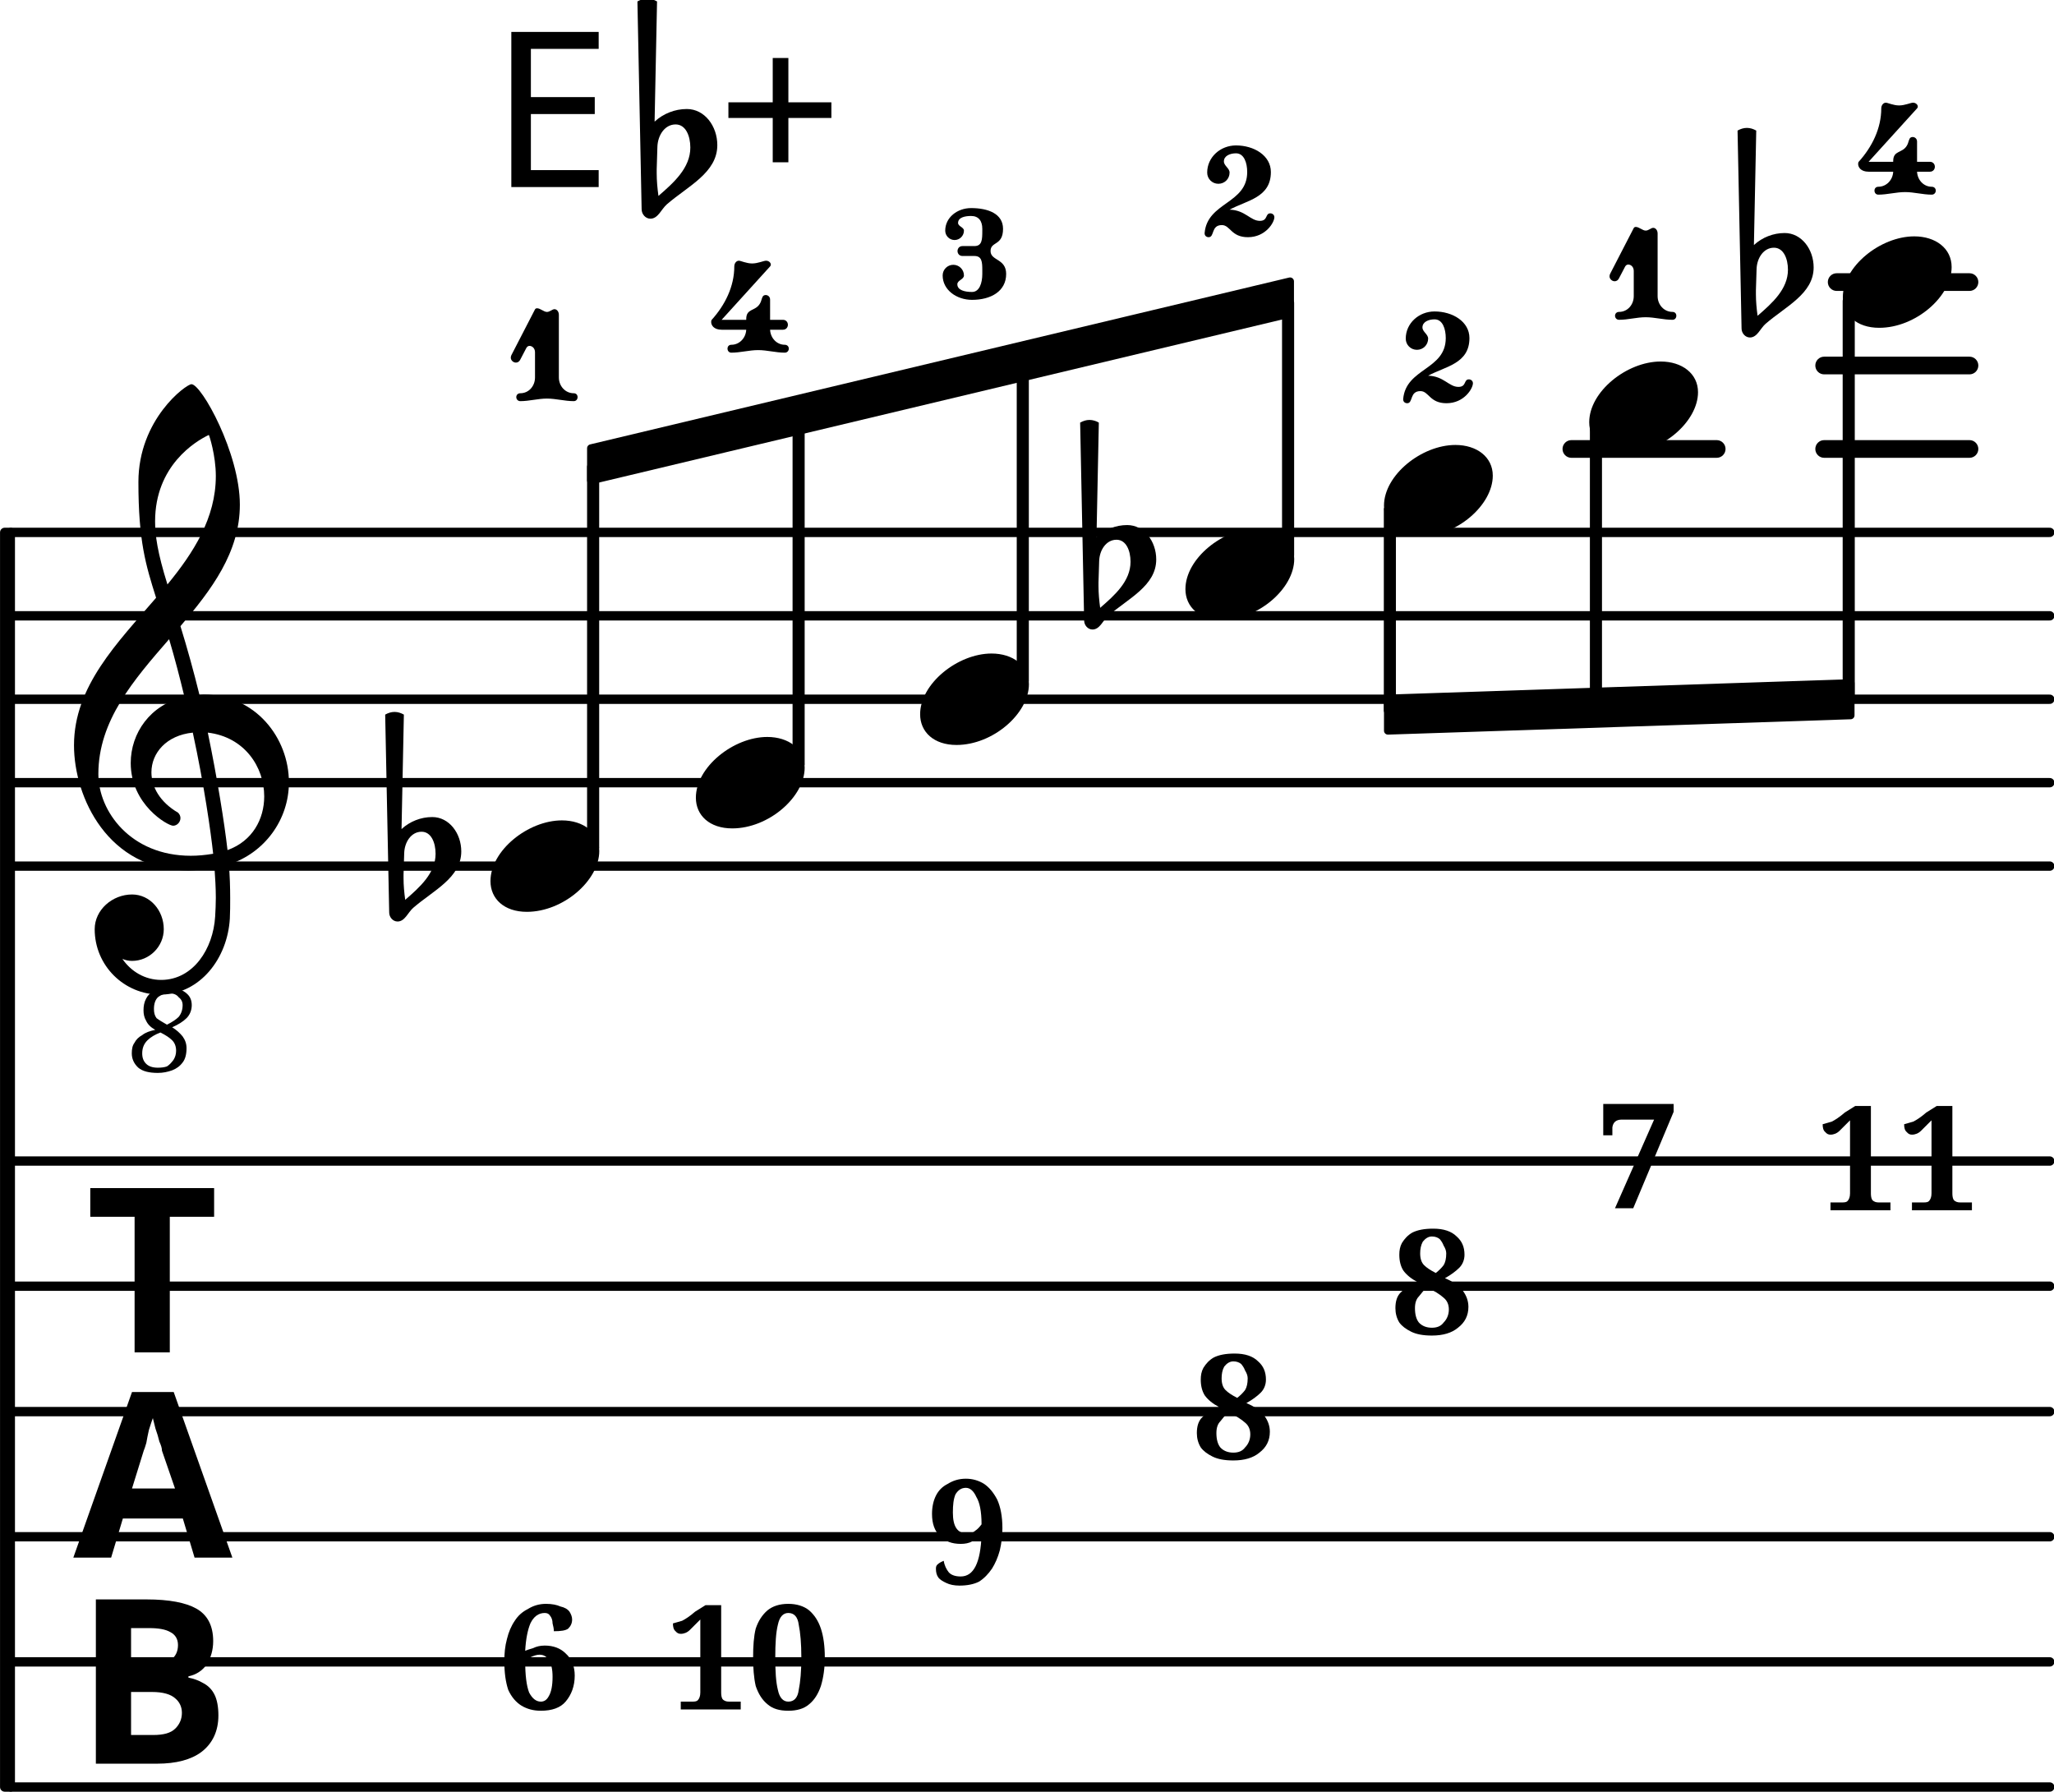
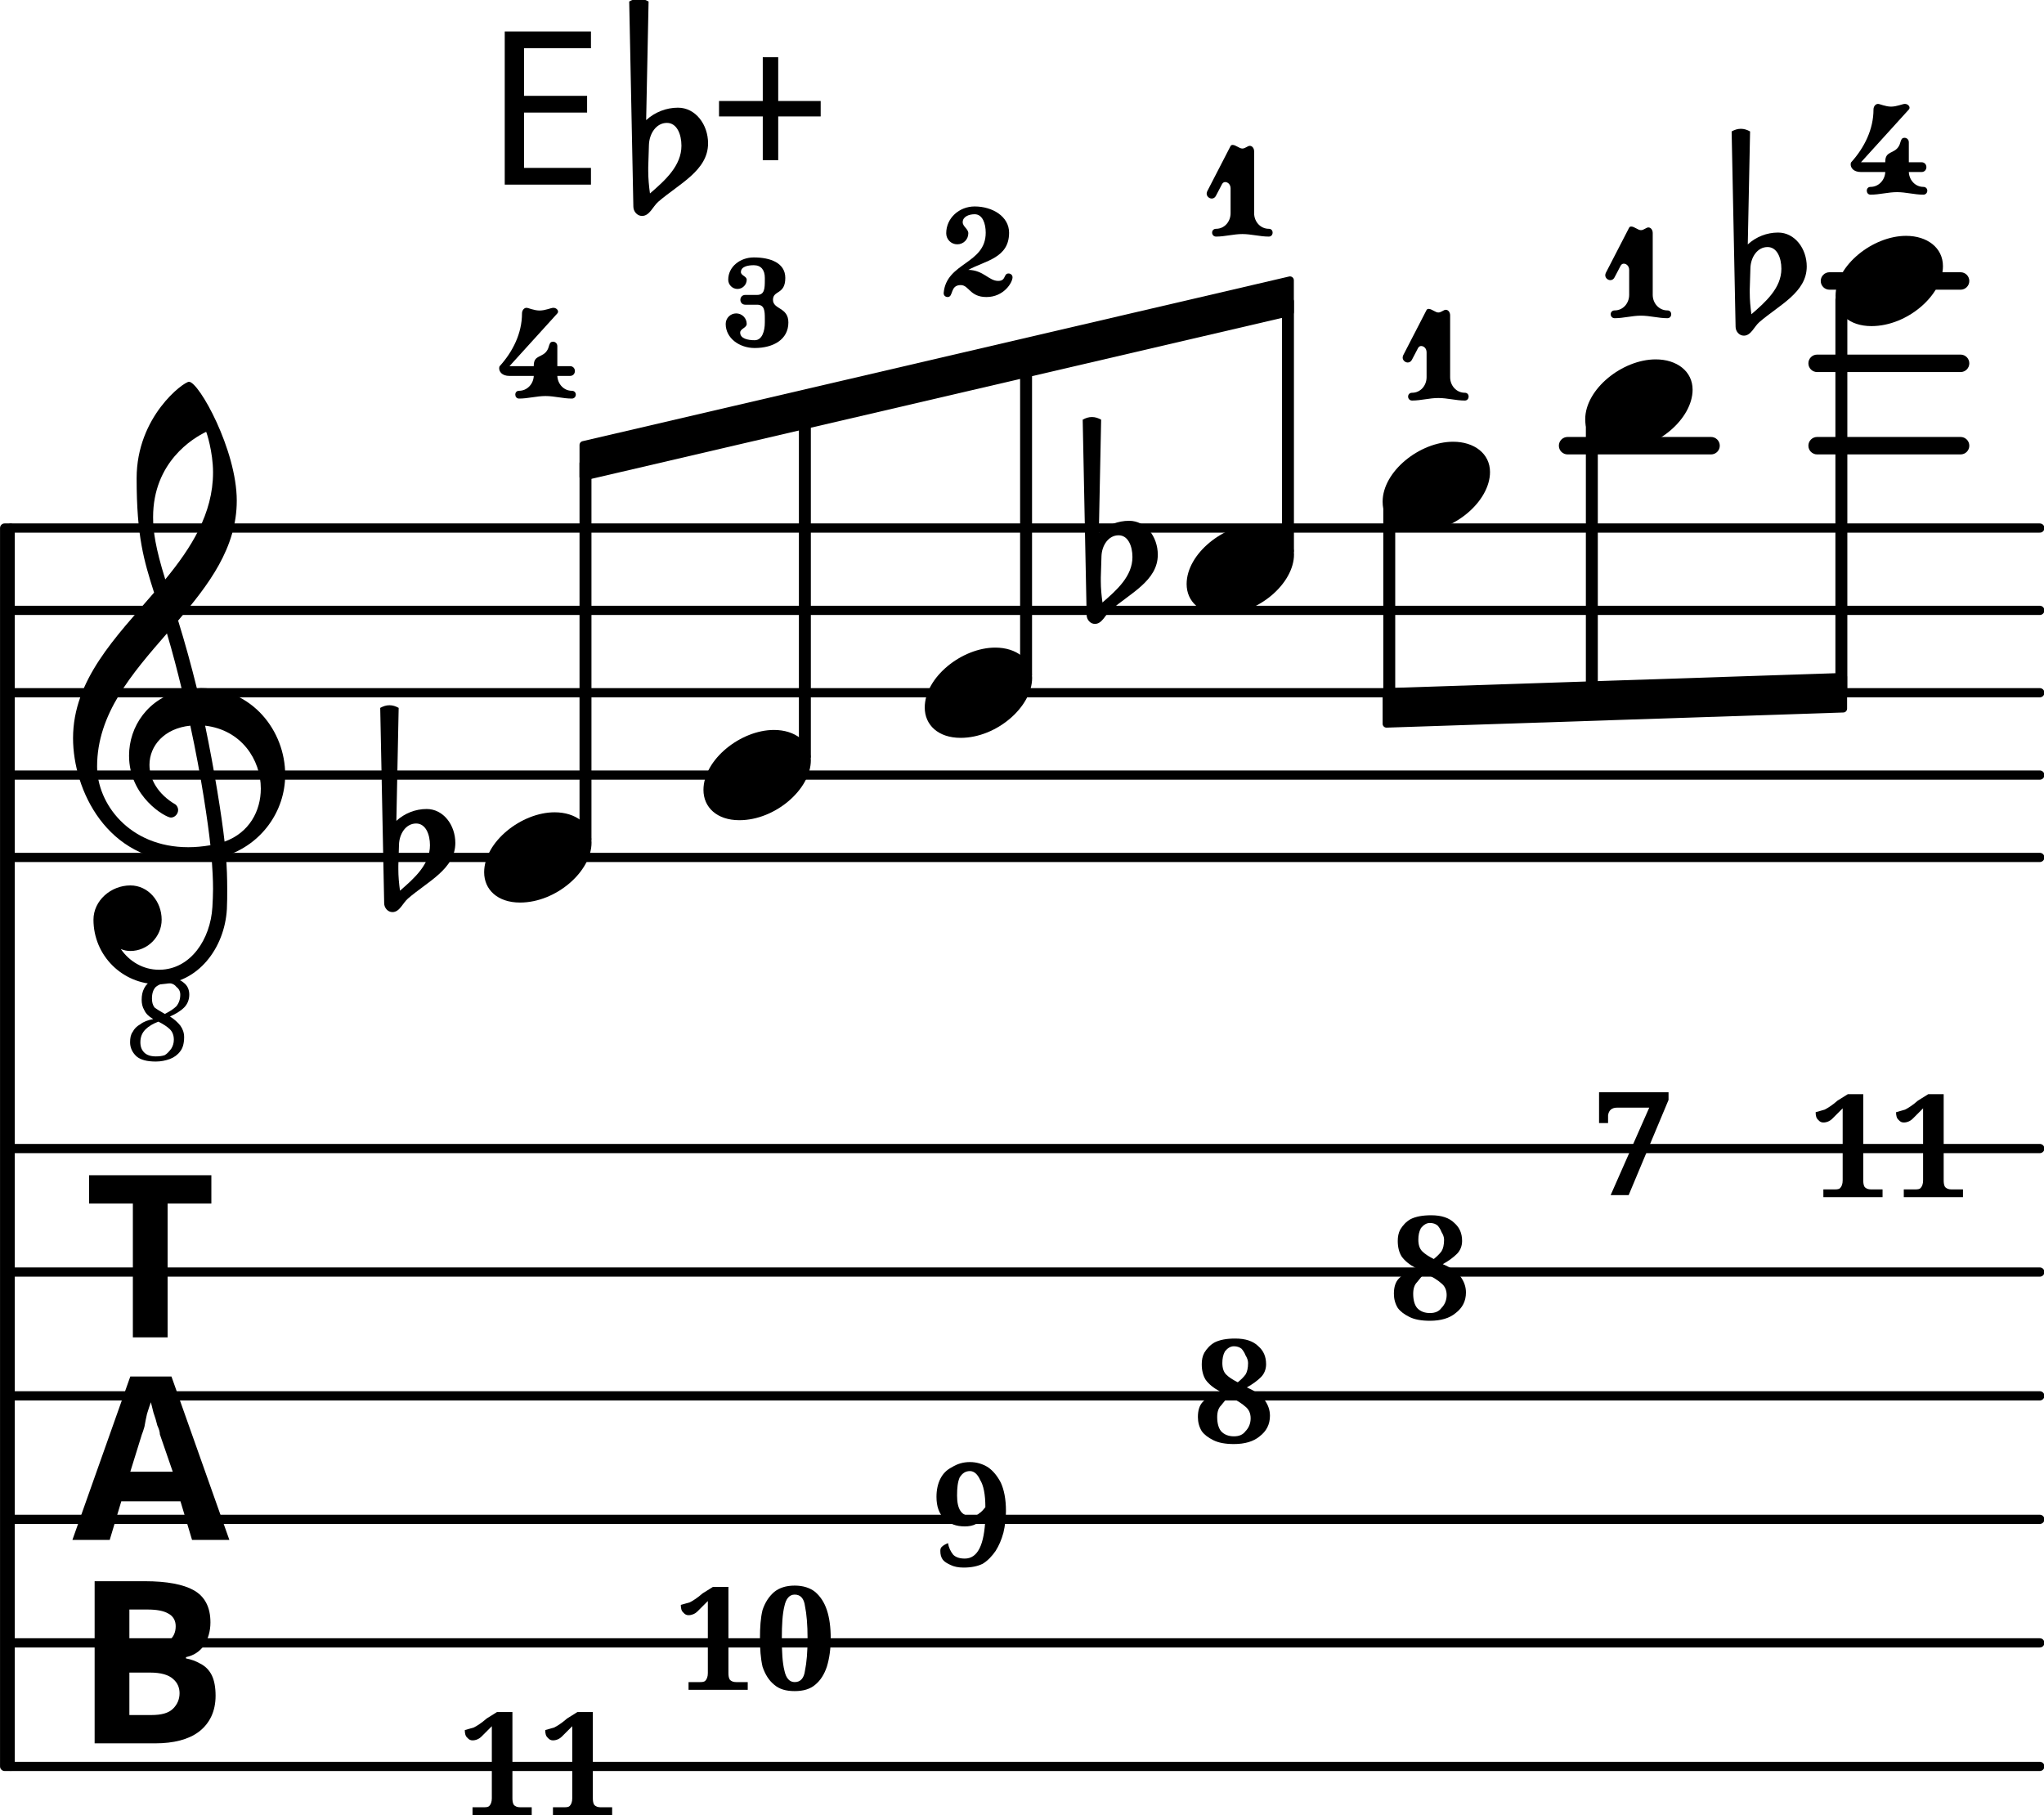
- <svg xmlns="http://www.w3.org/2000/svg" preserveAspectRatio="xMidYMid meet" viewBox="-0.079 -6.139 24.62 21.47">
+ <svg xmlns="http://www.w3.org/2000/svg" preserveAspectRatio="xMidYMid meet" viewBox="-0.079 -6.17 24.82 22.04">
  <g transform="translate(0, -2.758)">
-     <rect x="21.83" y="-0.106" width="1.804" height="0.212" ry="0.106" fill="currentColor" />
+     <rect x="22.03" y="-0.106" width="1.804" height="0.212" ry="0.106" fill="currentColor" />
  </g>
  <g transform="translate(0, -1.758)">
-     <rect x="21.68" y="-0.106" width="1.954" height="0.212" ry="0.106" fill="currentColor" />
+     <rect x="21.88" y="-0.106" width="1.954" height="0.212" ry="0.106" fill="currentColor" />
  </g>
  <g transform="translate(0, -0.7578)">
-     <rect x="21.68" y="-0.106" width="1.954" height="0.212" ry="0.106" fill="currentColor" />
+     <rect x="21.88" y="-0.106" width="1.954" height="0.212" ry="0.106" fill="currentColor" />
  </g>
  <g transform="translate(0, -0.7578)">
-     <rect x="18.65" y="-0.106" width="1.954" height="0.212" ry="0.106" fill="currentColor" />
+     <rect x="18.85" y="-0.106" width="1.954" height="0.212" ry="0.106" fill="currentColor" />
  </g>
  <g transform="translate(0, 4.242)">
-     <line stroke-linejoin="round" stroke-linecap="round" stroke-width="0.112" stroke="currentColor" x1="0.056" y1="0" x2="24.49" y2="0" />
+     <line stroke-linejoin="round" stroke-linecap="round" stroke-width="0.112" stroke="currentColor" x1="0.056" y1="0" x2="24.69" y2="0" />
  </g>
  <g transform="translate(0, 3.242)">
-     <line stroke-linejoin="round" stroke-linecap="round" stroke-width="0.112" stroke="currentColor" x1="0.056" y1="0" x2="24.49" y2="0" />
+     <line stroke-linejoin="round" stroke-linecap="round" stroke-width="0.112" stroke="currentColor" x1="0.056" y1="0" x2="24.69" y2="0" />
  </g>
  <g transform="translate(0, 2.242)">
-     <line stroke-linejoin="round" stroke-linecap="round" stroke-width="0.112" stroke="currentColor" x1="0.056" y1="0" x2="24.49" y2="0" />
+     <line stroke-linejoin="round" stroke-linecap="round" stroke-width="0.112" stroke="currentColor" x1="0.056" y1="0" x2="24.69" y2="0" />
  </g>
  <g transform="translate(0, 1.242)">
-     <line stroke-linejoin="round" stroke-linecap="round" stroke-width="0.112" stroke="currentColor" x1="0.056" y1="0" x2="24.49" y2="0" />
+     <line stroke-linejoin="round" stroke-linecap="round" stroke-width="0.112" stroke="currentColor" x1="0.056" y1="0" x2="24.69" y2="0" />
  </g>
  <g transform="translate(0, 0.2422)">
-     <line stroke-linejoin="round" stroke-linecap="round" stroke-width="0.112" stroke="currentColor" x1="0.056" y1="0" x2="24.49" y2="0" />
+     <line stroke-linejoin="round" stroke-linecap="round" stroke-width="0.112" stroke="currentColor" x1="0.056" y1="0" x2="24.69" y2="0" />
  </g>
  <g transform="translate(0, 15.28)">
-     <line stroke-linejoin="round" stroke-linecap="round" stroke-width="0.112" stroke="currentColor" x1="0.056" y1="0" x2="24.49" y2="0" />
+     <line stroke-linejoin="round" stroke-linecap="round" stroke-width="0.112" stroke="currentColor" x1="0.056" y1="0" x2="24.69" y2="0" />
  </g>
  <g transform="translate(0, 13.78)">
-     <line stroke-linejoin="round" stroke-linecap="round" stroke-width="0.112" stroke="currentColor" x1="0.056" y1="0" x2="24.49" y2="0" />
+     <line stroke-linejoin="round" stroke-linecap="round" stroke-width="0.112" stroke="currentColor" x1="0.056" y1="0" x2="24.69" y2="0" />
  </g>
  <g transform="translate(0, 12.28)">
-     <line stroke-linejoin="round" stroke-linecap="round" stroke-width="0.112" stroke="currentColor" x1="0.056" y1="0" x2="24.49" y2="0" />
+     <line stroke-linejoin="round" stroke-linecap="round" stroke-width="0.112" stroke="currentColor" x1="0.056" y1="0" x2="24.69" y2="0" />
  </g>
  <g transform="translate(0, 10.78)">
-     <line stroke-linejoin="round" stroke-linecap="round" stroke-width="0.112" stroke="currentColor" x1="0.056" y1="0" x2="24.49" y2="0" />
+     <line stroke-linejoin="round" stroke-linecap="round" stroke-width="0.112" stroke="currentColor" x1="0.056" y1="0" x2="24.69" y2="0" />
  </g>
  <g transform="translate(0, 9.277)">
-     <line stroke-linejoin="round" stroke-linecap="round" stroke-width="0.112" stroke="currentColor" x1="0.056" y1="0" x2="24.49" y2="0" />
+     <line stroke-linejoin="round" stroke-linecap="round" stroke-width="0.112" stroke="currentColor" x1="0.056" y1="0" x2="24.69" y2="0" />
  </g>
  <g transform="translate(0, 7.777)">
-     <line stroke-linejoin="round" stroke-linecap="round" stroke-width="0.112" stroke="currentColor" x1="0.056" y1="0" x2="24.49" y2="0" />
+     <line stroke-linejoin="round" stroke-linecap="round" stroke-width="0.112" stroke="currentColor" x1="0.056" y1="0" x2="24.69" y2="0" />
  </g>
-   <g transform="translate(16.51, 2.426)">
+   <g transform="translate(16.71, 2.426)">
    <polygon stroke-linejoin="round" stroke-linecap="round" stroke-width="0.094" fill="currentColor" stroke="currentColor" points="5.593 -0.377 5.593 0.009 0.047 0.193 0.047 -0.193" />
  </g>
  <g transform="translate(6.958, -0.5736)">
-     <polygon stroke-linejoin="round" stroke-linecap="round" stroke-width="0.094" fill="currentColor" stroke="currentColor" points="8.426 -2.193 8.426 -1.807 0.047 0.193 0.047 -0.193" />
+     <polygon stroke-linejoin="round" stroke-linecap="round" stroke-width="0.094" fill="currentColor" stroke="currentColor" points="8.627 -2.193 8.627 -1.807 0.047 0.193 0.047 -0.193" />
  </g>
-   <g transform="translate(5.8, -3.897)">
+   <g transform="translate(5.8, -3.928)">
    <text font-family="sans" font-size="2.616" text-anchor="start" fill="currentColor">
      <tspan>E</tspan>
    </text>
  </g>
-   <g transform="translate(7.679, -4.215)">
+   <g transform="translate(7.679, -4.245)">
    <path transform="scale(0.0042, -0.0042)" d="M29 39l-2 -64v-11c0 -22 2 -43 5 -65c44 38 91 80 91 138c0 33 -13 66 -42 66c-31 0 -51 -31 -52 -64zM-28 454c9 5 18 8 28 8s19 -3 28 -8l-7 -343c25 23 58 36 92 36c51 0 87 -49 87 -103c0 -79 -84 -117 -144 -169c-16 -14 -25 -41 -47 -41c-14 0 -25 13 -25 27z" fill="currentColor" />
  </g>
-   <g transform="translate(8.527, -3.897)">
+   <g transform="translate(8.527, -3.928)">
    <text font-family="sans" font-size="2.616" text-anchor="start" fill="currentColor">
      <tspan>+</tspan>
    </text>
  </g>
  <g transform="translate(5.8, 4.242)">
    <path transform="scale(0.004, -0.004)" d="M0 -45c0 92 113 182 214 182c64 0 112 -36 112 -92c0 -88 -108 -182 -217 -182c-68 0 -109 39 -109 92z" fill="currentColor" />
  </g>
-   <g transform="translate(6.05, -1.331)">
-     <path transform="scale(0.0022, -0.0022)" d="M194 486c16 0 29 15 41 15c13 0 24 -13 24 -31v-341c0 -47 35 -86 81 -86c14 0 21 -10 21 -21s-7 -22 -21 -22c-49 0 -97 14 -146 14s-96 -14 -145 -14c-14 0 -22 11 -22 22s8 21 22 21c46 0 80 39 80 86v137c0 23 -16 35 -30 35c-7 0 -13 -4 -17 -11l-34 -65 c-5 -10 -14 -15 -23 -15c-14 0 -28 12 -28 27c0 4 1 8 3 13l129 250c2 4 7 6 11 6c18 0 37 -20 54 -20z" fill="currentColor" />
+   <g transform="translate(5.989, -1.33)">
+     <path transform="scale(0.0022, -0.0022)" d="M148 501c10 0 41 -15 72 -15c32 0 63 15 76 15c15 0 26 -11 26 -21c0 -4 -1 -7 -4 -10l-264 -291h134v4c0 60 50 41 75 85c7 11 8 24 14 36c3 7 10 10 17 10c11 0 24 -8 24 -25v-110h70c18 0 27 -14 27 -27s-9 -27 -27 -27h-70c2 -45 36 -82 80 -82c14 0 22 -10 22 -21 s-8 -22 -22 -22c-49 0 -96 14 -145 14s-97 -14 -146 -14c-14 0 -21 11 -21 22s7 21 21 21c44 0 79 37 81 82h-134c-43 0 -57 25 -57 42c0 5 1 10 3 12c73 81 123 182 123 291c0 17 11 31 25 31z" fill="currentColor" />
  </g>
  <g transform="translate(0.8, 3.242)">
    <path transform="scale(0.004, -0.004)" d="M265 -635h-5c-108 0 -196 87 -196 196c0 58 53 104 112 104c54 0 95 -48 95 -104c0 -52 -43 -95 -95 -95c-10 0 -20 2 -29 6c26 -38 68 -63 116 -63h3zM403 150c28 -135 50 -272 59 -352c75 27 110 93 110 161c0 88 -59 178 -169 191zM75 26c0 -112 97 -245 277 -245 c21 0 43 2 67 6c-7 65 -27 206 -61 363c-79 -8 -124 -61 -124 -119c0 -43 25 -89 80 -121c5 -5 7 -11 7 -16c0 -12 -10 -23 -22 -23c-16 0 -127 63 -127 188c0 89 58 175 161 198c-14 58 -29 116 -46 173c-106 -122 -212 -244 -212 -404zM354 1194c30 0 145 -207 145 -361 c0 -143 -85 -255 -178 -364c21 -68 40 -137 57 -206c4 0 8 1 12 1c156 0 256 -130 256 -263c0 -113 -74 -212 -180 -246c3 -34 4 -68 4 -102c0 -20 0 -40 -1 -60c-7 -120 -89 -225 -204 -228l1 44c93 2 153 92 159 190c1 19 2 37 2 56c0 30 -2 60 -4 90 c-28 -5 -54 -8 -79 -8c-240 0 -342 219 -342 375c0 177 130 307 246 442c-31 98 -53 170 -53 347c0 188 143 293 159 293zM427 919c0 62 -20 123 -21 123c-40 -19 -161 -92 -161 -259c0 -42 7 -93 37 -189c78 95 145 199 145 325z" fill="currentColor" />
  </g>
  <g transform="translate(1.485, 6.705)">
    <text font-family="serif" font-style="italic" font-size="1.386" text-anchor="start" fill="currentColor">
      <tspan>8</tspan>
    </text>
  </g>
-   <g transform="translate(5.888, 14.35)">
+   <g transform="translate(5.487, 15.87)">
    <text font-family="serif" font-weight="bold" font-size="1.746" text-anchor="start" fill="currentColor">
-       <tspan>6</tspan>
+       <tspan>11</tspan>
    </text>
  </g>
  <g transform="translate(0.9406, 10.07)">
    <text font-family="sans" font-weight="bold" font-size="2.772" text-anchor="start" fill="currentColor">
      <tspan>T</tspan>
    </text>
  </g>
  <g transform="translate(0.8, 12.53)">
    <text font-family="sans" font-weight="bold" font-size="2.772" text-anchor="start" fill="currentColor">
      <tspan>A</tspan>
    </text>
  </g>
  <g transform="translate(0.8201, 15)">
    <text font-family="sans" font-weight="bold" font-size="2.772" text-anchor="start" fill="currentColor">
      <tspan>B</tspan>
    </text>
  </g>
  <g transform="translate(7.03, 2.242)">
-     <rect x="-0.072" y="-2.833" width="0.145" height="4.654" ry="0.047" fill="currentColor" />
+     <rect x="-0.072" y="-2.833" width="0.145" height="4.653" ry="0.047" fill="currentColor" />
  </g>
  <g transform="translate(4.65, 4.242)">
    <path transform="scale(0.004, -0.004)" d="M29 39l-2 -64v-11c0 -22 2 -43 5 -65c44 38 91 80 91 138c0 33 -13 66 -42 66c-31 0 -51 -31 -52 -64zM-28 454c9 5 18 8 28 8s19 -3 28 -8l-7 -343c25 23 58 36 92 36c51 0 87 -49 87 -103c0 -79 -84 -117 -144 -169c-16 -14 -25 -41 -47 -41c-14 0 -25 13 -25 27z" fill="currentColor" />
  </g>
-   <g transform="translate(8.262, 3.242)">
+   <g transform="translate(8.463, 3.242)">
    <path transform="scale(0.004, -0.004)" d="M0 -45c0 92 113 182 214 182c64 0 112 -36 112 -92c0 -88 -108 -182 -217 -182c-68 0 -109 39 -109 92z" fill="currentColor" />
  </g>
-   <g transform="translate(8.452, -1.912)">
-     <path transform="scale(0.0022, -0.0022)" d="M148 501c10 0 41 -15 72 -15c32 0 63 15 76 15c15 0 26 -11 26 -21c0 -4 -1 -7 -4 -10l-264 -291h134v4c0 60 50 41 75 85c7 11 8 24 14 36c3 7 10 10 17 10c11 0 24 -8 24 -25v-110h70c18 0 27 -14 27 -27s-9 -27 -27 -27h-70c2 -45 36 -82 80 -82c14 0 22 -10 22 -21 s-8 -22 -22 -22c-49 0 -96 14 -145 14s-97 -14 -146 -14c-14 0 -21 11 -21 22s7 21 21 21c44 0 79 37 81 82h-134c-43 0 -57 25 -57 42c0 5 1 10 3 12c73 81 123 182 123 291c0 17 11 31 25 31z" fill="currentColor" />
+   <g transform="translate(8.733, -1.944)">
+     <path transform="scale(0.0022, -0.0022)" d="M261 266c0 -54 85 -40 85 -125c0 -94 -83 -141 -186 -141c-84 0 -160 54 -160 133c0 32 26 58 58 58s58 -26 58 -58c0 -22 -36 -26 -36 -48c0 -33 42 -42 80 -42c41 0 56 50 56 98v21c0 44 -2 77 -43 77h-65c-18 0 -27 14 -27 27s9 27 27 27h65c42 0 43 36 43 83v11 c0 43 -20 70 -61 70c-34 0 -71 -8 -71 -38c0 -19 32 -23 32 -42c0 -28 -23 -51 -51 -51s-51 23 -51 51c0 72 66 123 141 123c93 0 174 -31 174 -113c0 -94 -68 -67 -68 -121z" fill="currentColor" />
  </g>
-   <g transform="translate(7.909, 14.35)">
+   <g transform="translate(8.11, 14.35)">
    <text font-family="serif" font-weight="bold" font-size="1.746" text-anchor="start" fill="currentColor">
      <tspan>10</tspan>
    </text>
  </g>
-   <g transform="translate(9.493, 2.242)">
-     <rect x="-0.072" y="-3.414" width="0.145" height="4.235" ry="0.047" fill="currentColor" />
+   <g transform="translate(9.694, 2.242)">
+     <rect x="-0.072" y="-3.447" width="0.145" height="4.267" ry="0.047" fill="currentColor" />
  </g>
-   <g transform="translate(10.95, 2.242)">
+   <g transform="translate(11.15, 2.242)">
    <path transform="scale(0.004, -0.004)" d="M0 -45c0 92 113 182 214 182c64 0 112 -36 112 -92c0 -88 -108 -182 -217 -182c-68 0 -109 39 -109 92z" fill="currentColor" />
  </g>
-   <g transform="translate(11.22, -2.545)">
-     <path transform="scale(0.0022, -0.0022)" d="M261 266c0 -54 85 -40 85 -125c0 -94 -83 -141 -186 -141c-84 0 -160 54 -160 133c0 32 26 58 58 58s58 -26 58 -58c0 -22 -36 -26 -36 -48c0 -33 42 -42 80 -42c41 0 56 50 56 98v21c0 44 -2 77 -43 77h-65c-18 0 -27 14 -27 27s9 27 27 27h65c42 0 43 36 43 83v11 c0 43 -20 70 -61 70c-34 0 -71 -8 -71 -38c0 -19 32 -23 32 -42c0 -28 -23 -51 -51 -51s-51 23 -51 51c0 72 66 123 141 123c93 0 174 -31 174 -113c0 -94 -68 -67 -68 -121z" fill="currentColor" />
+   <g transform="translate(11.38, -2.563)">
+     <path transform="scale(0.0022, -0.0022)" d="M94 66c-60 0 -39 -66 -72 -66c-11 0 -22 7 -22 21v2c15 169 232 158 232 332c0 50 -17 102 -61 102c-33 0 -66 -14 -66 -44c0 -24 31 -37 31 -61c0 -34 -27 -61 -61 -61s-61 27 -61 61c0 84 72 148 157 148c98 0 190 -55 190 -145c0 -140 -131 -154 -225 -205 c85 -2 113 -61 165 -61c45 0 28 41 57 41c11 0 22 -8 22 -21c0 -29 -48 -109 -144 -109c-92 0 -96 66 -142 66z" fill="currentColor" />
  </g>
-   <g transform="translate(11.03, 12.85)">
+   <g transform="translate(11.23, 12.85)">
    <text font-family="serif" font-weight="bold" font-size="1.746" text-anchor="start" fill="currentColor">
      <tspan>9</tspan>
    </text>
  </g>
-   <g transform="translate(12.18, 2.242)">
-     <rect x="-0.072" y="-4.048" width="0.145" height="3.868" ry="0.047" fill="currentColor" />
+   <g transform="translate(12.38, 2.242)">
+     <rect x="-0.072" y="-4.065" width="0.145" height="3.886" ry="0.047" fill="currentColor" />
  </g>
-   <g transform="translate(14.13, 0.7422)">
+   <g transform="translate(14.33, 0.7422)">
    <path transform="scale(0.004, -0.004)" d="M0 -45c0 92 113 182 214 182c64 0 112 -36 112 -92c0 -88 -108 -182 -217 -182c-68 0 -109 39 -109 92z" fill="currentColor" />
  </g>
-   <g transform="translate(14.36, -3.296)">
-     <path transform="scale(0.0022, -0.0022)" d="M94 66c-60 0 -39 -66 -72 -66c-11 0 -22 7 -22 21v2c15 169 232 158 232 332c0 50 -17 102 -61 102c-33 0 -66 -14 -66 -44c0 -24 31 -37 31 -61c0 -34 -27 -61 -61 -61s-61 27 -61 61c0 84 72 148 157 148c98 0 190 -55 190 -145c0 -140 -131 -154 -225 -205 c85 -2 113 -61 165 -61c45 0 28 41 57 41c11 0 22 -8 22 -21c0 -29 -48 -109 -144 -109c-92 0 -96 66 -142 66z" fill="currentColor" />
+   <g transform="translate(14.58, -3.297)">
+     <path transform="scale(0.0022, -0.0022)" d="M194 486c16 0 29 15 41 15c13 0 24 -13 24 -31v-341c0 -47 35 -86 81 -86c14 0 21 -10 21 -21s-7 -22 -21 -22c-49 0 -97 14 -146 14s-96 -14 -145 -14c-14 0 -22 11 -22 22s8 21 22 21c46 0 80 39 80 86v137c0 23 -16 35 -30 35c-7 0 -13 -4 -17 -11l-34 -65 c-5 -10 -14 -15 -23 -15c-14 0 -28 12 -28 27c0 4 1 8 3 13l129 250c2 4 7 6 11 6c18 0 37 -20 54 -20z" fill="currentColor" />
  </g>
-   <g transform="translate(14.22, 11.35)">
+   <g transform="translate(14.42, 11.35)">
    <text font-family="serif" font-weight="bold" font-size="1.746" text-anchor="start" fill="currentColor">
      <tspan>8</tspan>
    </text>
  </g>
-   <g transform="translate(15.36, 2.242)">
-     <rect x="-0.072" y="-4.799" width="0.145" height="3.119" ry="0.047" fill="currentColor" />
+   <g transform="translate(15.56, 2.242)">
+     <rect x="-0.072" y="-4.799" width="0.145" height="3.12" ry="0.047" fill="currentColor" />
  </g>
  <g transform="translate(-0.0786, 7.759)">
    <rect x="0" y="-7.573" width="0.179" height="15.15" ry="0.056" fill="currentColor" />
  </g>
-   <g transform="translate(16.51, -0.2578)">
+   <g transform="translate(16.71, -0.2578)">
    <path transform="scale(0.004, -0.004)" d="M0 -45c0 92 113 182 214 182c64 0 112 -36 112 -92c0 -88 -108 -182 -217 -182c-68 0 -109 39 -109 92z" fill="currentColor" />
  </g>
-   <g transform="translate(16.74, -1.306)">
-     <path transform="scale(0.0022, -0.0022)" d="M94 66c-60 0 -39 -66 -72 -66c-11 0 -22 7 -22 21v2c15 169 232 158 232 332c0 50 -17 102 -61 102c-33 0 -66 -14 -66 -44c0 -24 31 -37 31 -61c0 -34 -27 -61 -61 -61s-61 27 -61 61c0 84 72 148 157 148c98 0 190 -55 190 -145c0 -140 -131 -154 -225 -205 c85 -2 113 -61 165 -61c45 0 28 41 57 41c11 0 22 -8 22 -21c0 -29 -48 -109 -144 -109c-92 0 -96 66 -142 66z" fill="currentColor" />
+   <g transform="translate(16.96, -1.306)">
+     <path transform="scale(0.0022, -0.0022)" d="M194 486c16 0 29 15 41 15c13 0 24 -13 24 -31v-341c0 -47 35 -86 81 -86c14 0 21 -10 21 -21s-7 -22 -21 -22c-49 0 -97 14 -146 14s-96 -14 -145 -14c-14 0 -22 11 -22 22s8 21 22 21c46 0 80 39 80 86v137c0 23 -16 35 -30 35c-7 0 -13 -4 -17 -11l-34 -65 c-5 -10 -14 -15 -23 -15c-14 0 -28 12 -28 27c0 4 1 8 3 13l129 250c2 4 7 6 11 6c18 0 37 -20 54 -20z" fill="currentColor" />
  </g>
-   <g transform="translate(16.6, 9.853)">
+   <g transform="translate(16.8, 9.853)">
    <text font-family="serif" font-weight="bold" font-size="1.746" text-anchor="start" fill="currentColor">
      <tspan>8</tspan>
    </text>
  </g>
-   <g transform="translate(16.58, 2.242)">
+   <g transform="translate(16.79, 2.242)">
    <rect x="-0.072" y="-2.321" width="0.145" height="2.502" ry="0.047" fill="currentColor" />
  </g>
-   <g transform="translate(18.97, -1.258)">
+   <g transform="translate(19.17, -1.258)">
    <path transform="scale(0.004, -0.004)" d="M0 -45c0 92 113 182 214 182c64 0 112 -36 112 -92c0 -88 -108 -182 -217 -182c-68 0 -109 39 -109 92z" fill="currentColor" />
  </g>
-   <g transform="translate(19.22, -2.306)">
+   <g transform="translate(19.42, -2.306)">
    <path transform="scale(0.0022, -0.0022)" d="M194 486c16 0 29 15 41 15c13 0 24 -13 24 -31v-341c0 -47 35 -86 81 -86c14 0 21 -10 21 -21s-7 -22 -21 -22c-49 0 -97 14 -146 14s-96 -14 -145 -14c-14 0 -22 11 -22 22s8 21 22 21c46 0 80 39 80 86v137c0 23 -16 35 -30 35c-7 0 -13 -4 -17 -11l-34 -65 c-5 -10 -14 -15 -23 -15c-14 0 -28 12 -28 27c0 4 1 8 3 13l129 250c2 4 7 6 11 6c18 0 37 -20 54 -20z" fill="currentColor" />
  </g>
-   <g transform="translate(19.06, 8.343)">
+   <g transform="translate(19.26, 8.343)">
    <text font-family="serif" font-weight="bold" font-size="1.746" text-anchor="start" fill="currentColor">
      <tspan>7</tspan>
    </text>
  </g>
-   <g transform="translate(19.05, 2.242)">
+   <g transform="translate(19.25, 2.242)">
    <rect x="-0.072" y="-3.321" width="0.145" height="3.422" ry="0.047" fill="currentColor" />
  </g>
-   <g transform="translate(22.01, -2.758)">
+   <g transform="translate(22.21, -2.758)">
    <path transform="scale(0.004, -0.004)" d="M0 -45c0 92 113 182 214 182c64 0 112 -36 112 -92c0 -88 -108 -182 -217 -182c-68 0 -109 39 -109 92z" fill="currentColor" />
  </g>
-   <g transform="translate(22.2, -3.806)">
+   <g transform="translate(22.4, -3.806)">
    <path transform="scale(0.0022, -0.0022)" d="M148 501c10 0 41 -15 72 -15c32 0 63 15 76 15c15 0 26 -11 26 -21c0 -4 -1 -7 -4 -10l-264 -291h134v4c0 60 50 41 75 85c7 11 8 24 14 36c3 7 10 10 17 10c11 0 24 -8 24 -25v-110h70c18 0 27 -14 27 -27s-9 -27 -27 -27h-70c2 -45 36 -82 80 -82c14 0 22 -10 22 -21 s-8 -22 -22 -22c-49 0 -96 14 -145 14s-97 -14 -146 -14c-14 0 -21 11 -21 22s7 21 21 21c44 0 79 37 81 82h-134c-43 0 -57 25 -57 42c0 5 1 10 3 12c73 81 123 182 123 291c0 17 11 31 25 31z" fill="currentColor" />
  </g>
-   <g transform="translate(21.69, 8.367)">
+   <g transform="translate(21.89, 8.367)">
    <text font-family="serif" font-weight="bold" font-size="1.746" text-anchor="start" fill="currentColor">
      <tspan>11</tspan>
    </text>
  </g>
-   <g transform="translate(22.08, 2.242)">
+   <g transform="translate(22.28, 2.242)">
    <rect x="-0.072" y="-4.821" width="0.145" height="4.823" ry="0.047" fill="currentColor" />
  </g>
-   <g transform="translate(20.86, -2.758)">
+   <g transform="translate(21.06, -2.758)">
    <path transform="scale(0.004, -0.004)" d="M29 39l-2 -64v-11c0 -22 2 -43 5 -65c44 38 91 80 91 138c0 33 -13 66 -42 66c-31 0 -51 -31 -52 -64zM-28 454c9 5 18 8 28 8s19 -3 28 -8l-7 -343c25 23 58 36 92 36c51 0 87 -49 87 -103c0 -79 -84 -117 -144 -169c-16 -14 -25 -41 -47 -41c-14 0 -25 13 -25 27z" fill="currentColor" />
  </g>
-   <g transform="translate(12.98, 0.7422)">
+   <g transform="translate(13.18, 0.7422)">
    <path transform="scale(0.004, -0.004)" d="M29 39l-2 -64v-11c0 -22 2 -43 5 -65c44 38 91 80 91 138c0 33 -13 66 -42 66c-31 0 -51 -31 -52 -64zM-28 454c9 5 18 8 28 8s19 -3 28 -8l-7 -343c25 23 58 36 92 36c51 0 87 -49 87 -103c0 -79 -84 -117 -144 -169c-16 -14 -25 -41 -47 -41c-14 0 -25 13 -25 27z" fill="currentColor" />
  </g>
</svg>
